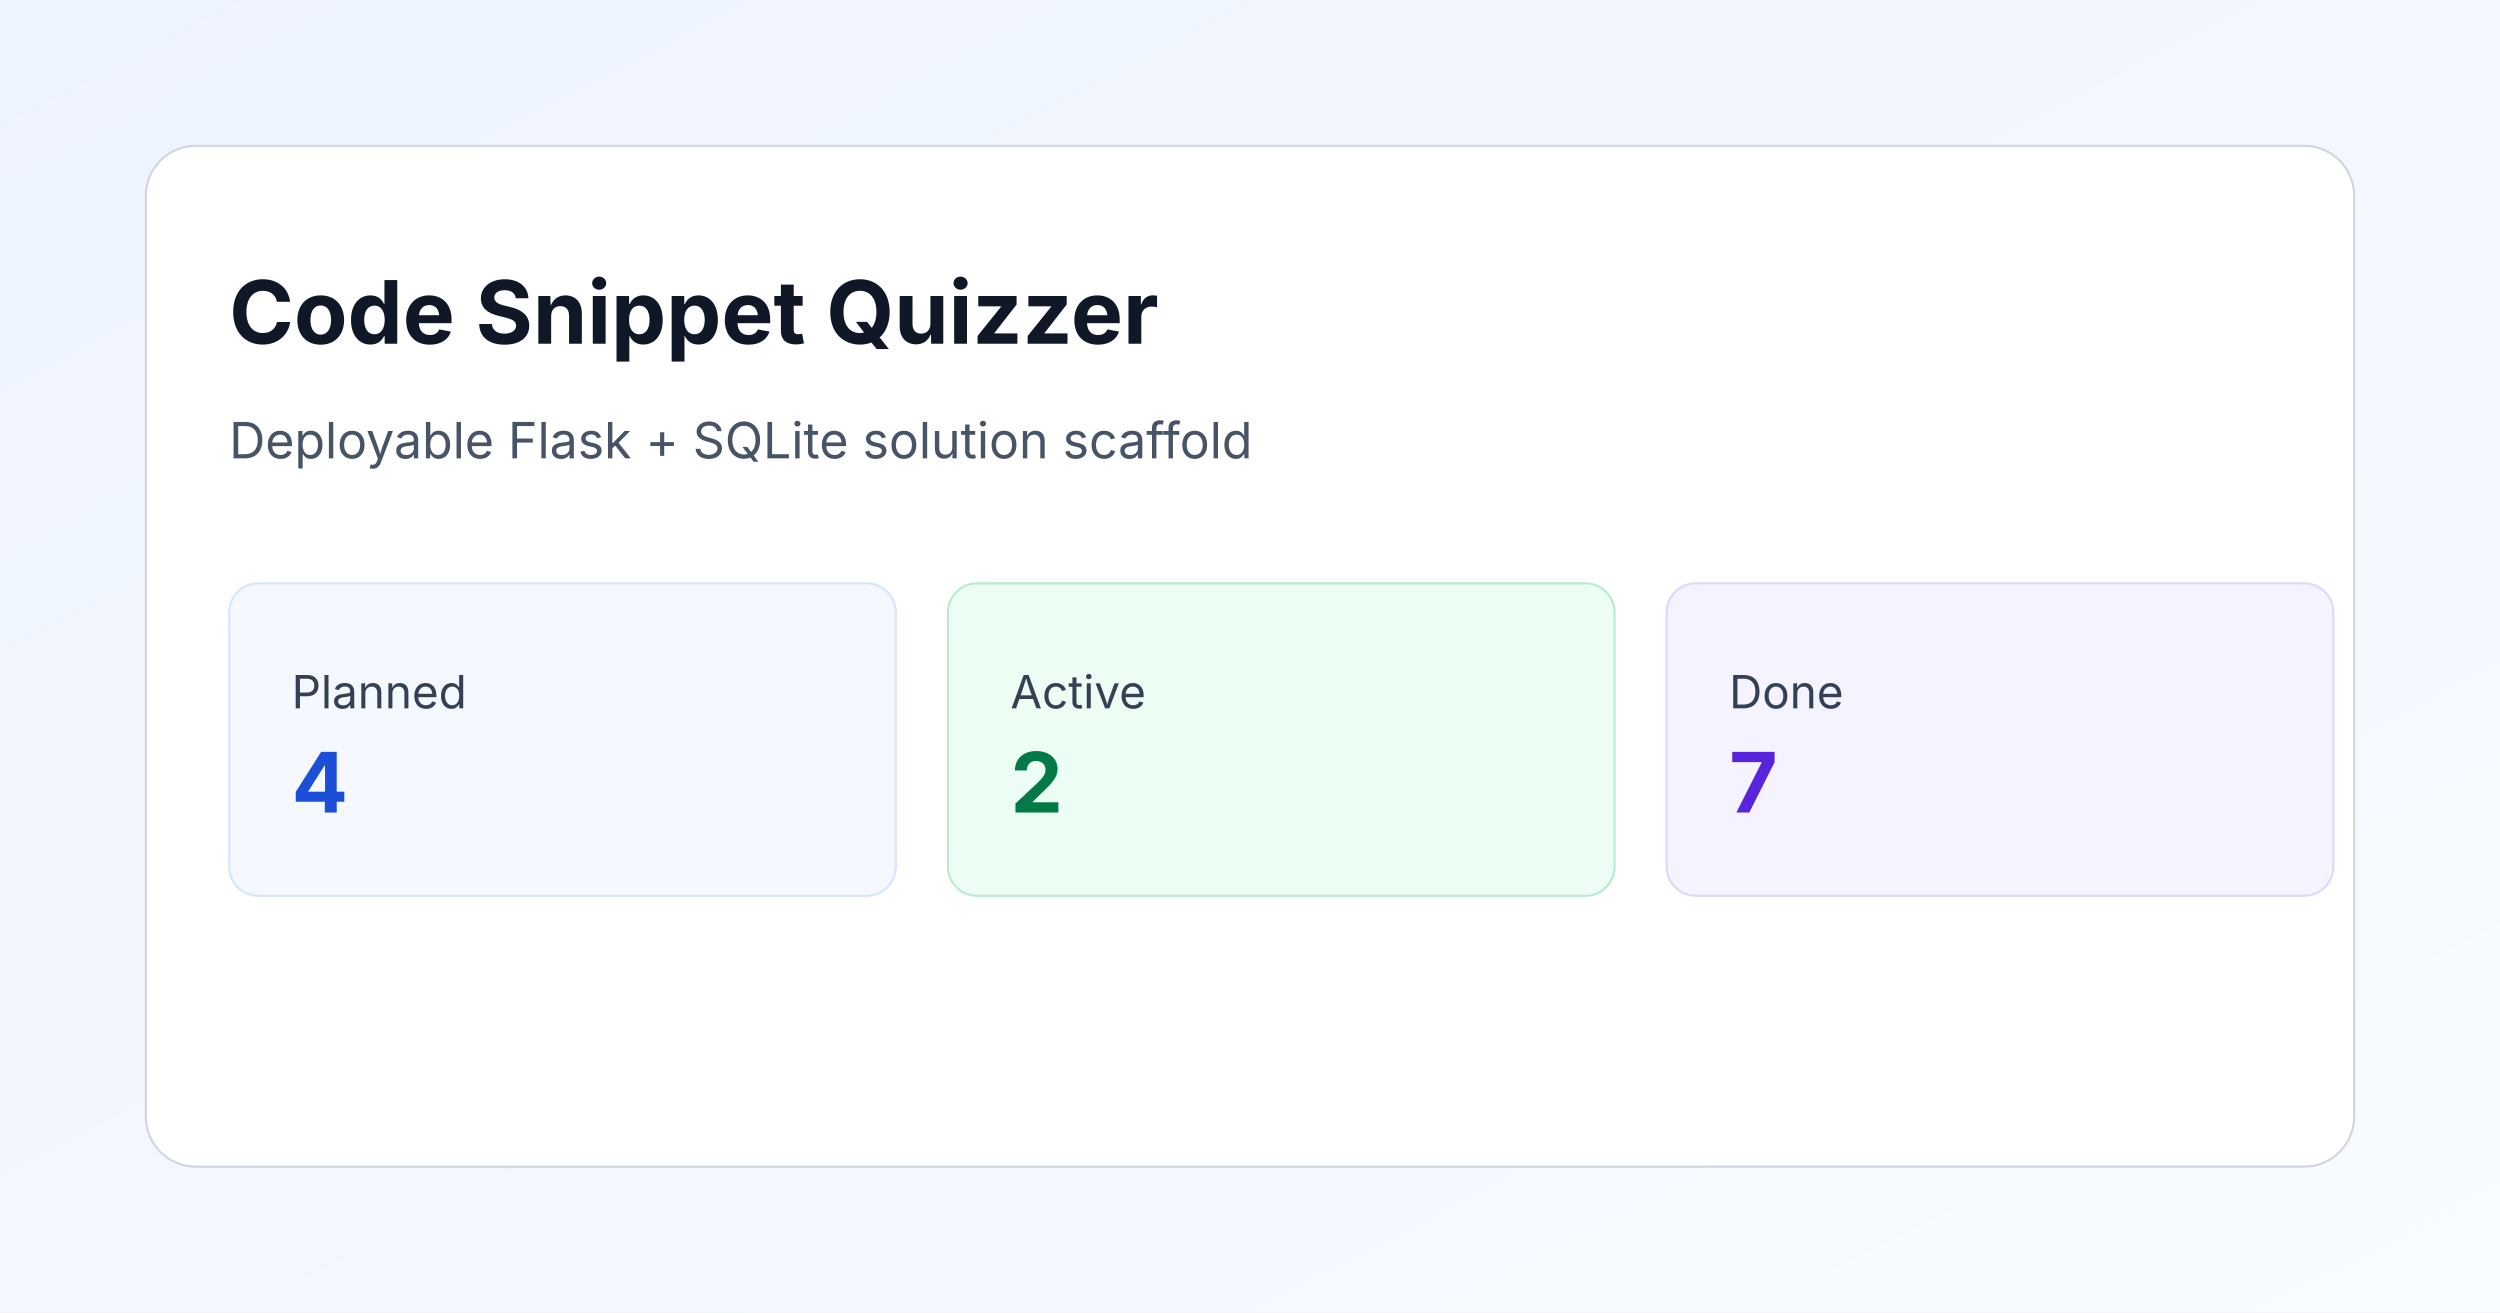
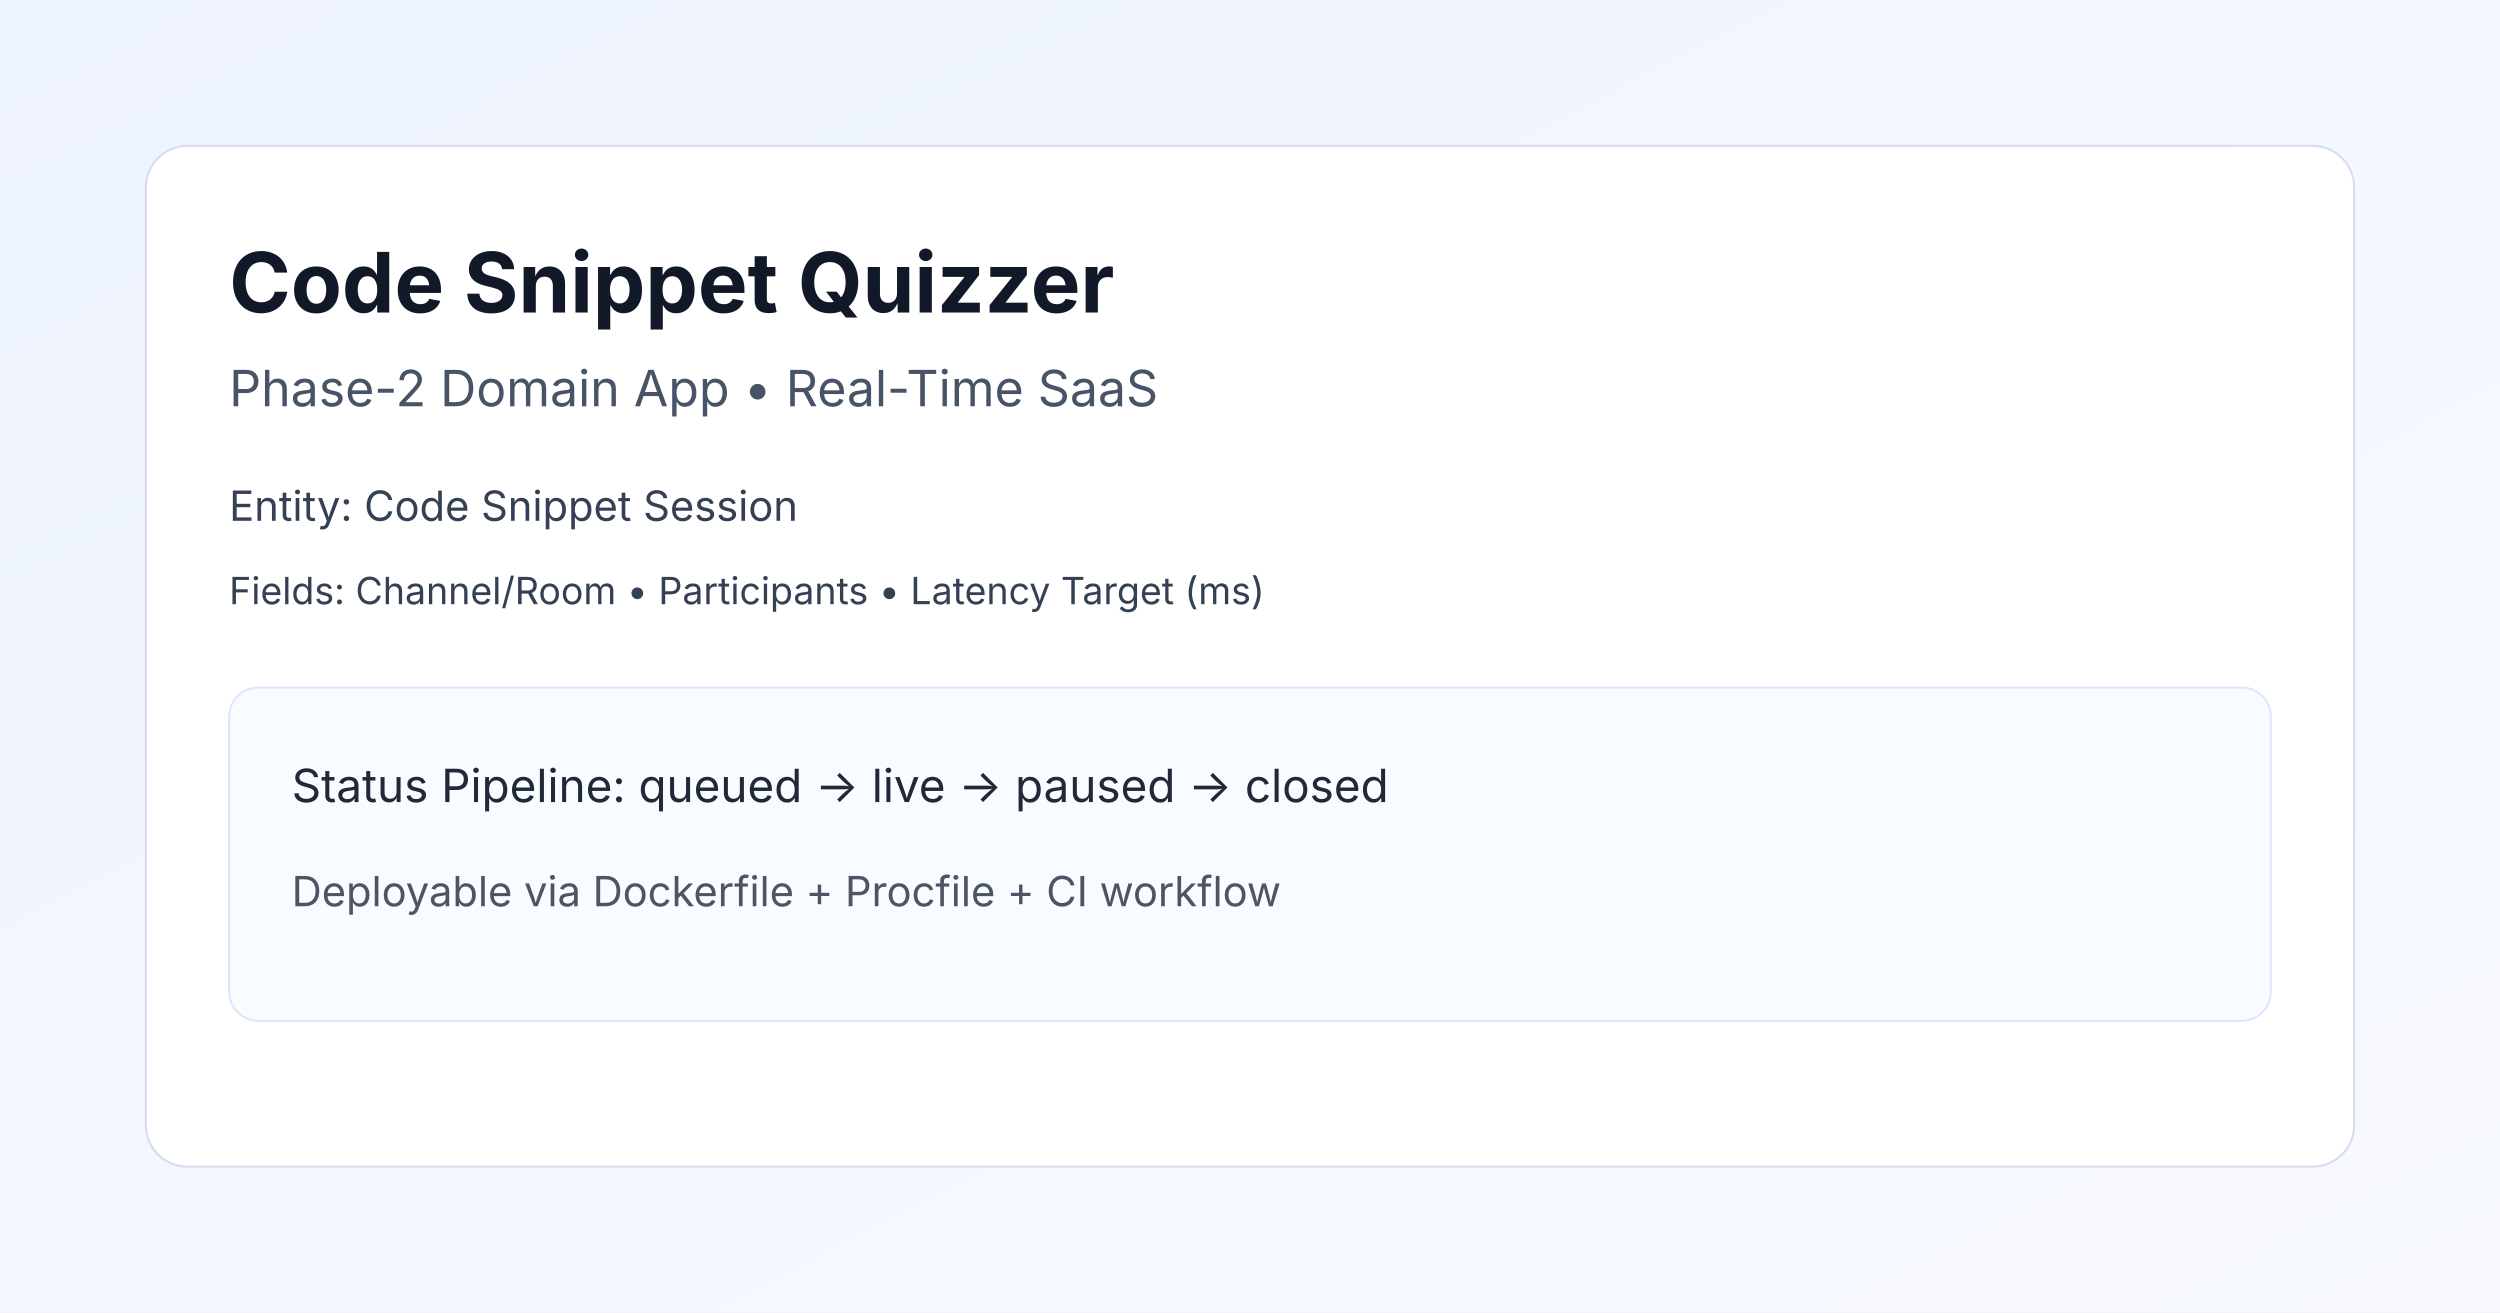
<svg xmlns="http://www.w3.org/2000/svg" width="1200" height="630" viewBox="0 0 1200 630">
  <defs>
    <linearGradient id="bg" x1="0" y1="0" x2="1" y2="1">
-       <stop offset="0%" stop-color="#eef4ff" />
-       <stop offset="100%" stop-color="#f8fbff" />
+       <stop offset="0%" stop-color="#edf3ff" />
+       <stop offset="100%" stop-color="#f8faff" />
    </linearGradient>
  </defs>
  <rect width="1200" height="630" fill="url(#bg)" />
-   <rect x="70" y="70" width="1060" height="490" rx="24" fill="#ffffff" stroke="#d0d5dd" />
-   <text x="110" y="165" font-size="42" font-family="Inter, Arial" fill="#101828" font-weight="700">Code Snippet Quizzer</text>
-   <text x="110" y="220" font-size="24" font-family="Inter, Arial" fill="#475467">Deployable Flask + SQLite solution scaffold</text>
-   <rect x="110" y="280" width="320" height="150" rx="14" fill="#f5f8ff" stroke="#d6e4ff" />
-   <text x="140" y="340" font-size="22" font-family="Inter, Arial" fill="#344054">Planned</text>
-   <text x="140" y="390" font-size="40" font-family="Inter, Arial" fill="#1d4ed8" font-weight="700">4</text>
-   <rect x="455" y="280" width="320" height="150" rx="14" fill="#ecfdf3" stroke="#b7ebcf" />
-   <text x="485" y="340" font-size="22" font-family="Inter, Arial" fill="#344054">Active</text>
-   <text x="485" y="390" font-size="40" font-family="Inter, Arial" fill="#027a48" font-weight="700">2</text>
-   <rect x="800" y="280" width="320" height="150" rx="14" fill="#f4f3ff" stroke="#ddd6fe" />
-   <text x="830" y="340" font-size="22" font-family="Inter, Arial" fill="#344054">Done</text>
-   <text x="830" y="390" font-size="40" font-family="Inter, Arial" fill="#5925dc" font-weight="700">7</text>
+   <rect x="70" y="70" width="1060" height="490" rx="20" fill="#fff" stroke="#d6ddeb" />
+   <text x="110" y="150" font-size="40" font-family="Inter, Arial" fill="#111827" font-weight="700">Code Snippet Quizzer</text>
+   <text x="110" y="195" font-size="24" font-family="Inter, Arial" fill="#475467">Phase-2 Domain App • Real-Time SaaS</text>
+   <text x="110" y="250" font-size="20" font-family="Inter, Arial" fill="#344054">Entity: Code Snippet Session</text>
+   <text x="110" y="290" font-size="18" font-family="Inter, Arial" fill="#344054">Fields: Channel/Room • Participants • Latency Target (ms)</text>
+   <rect x="110" y="330" width="980" height="160" rx="14" fill="#f8fbff" stroke="#dde6ff" />
+   <text x="140" y="385" font-size="22" font-family="Inter, Arial" fill="#1f2937">Status Pipeline: queued → live → paused → closed</text>
+   <text x="140" y="435" font-size="20" font-family="Inter, Arial" fill="#4b5563">Deployable via Dockerfile + Procfile + CI workflow</text>
</svg>
